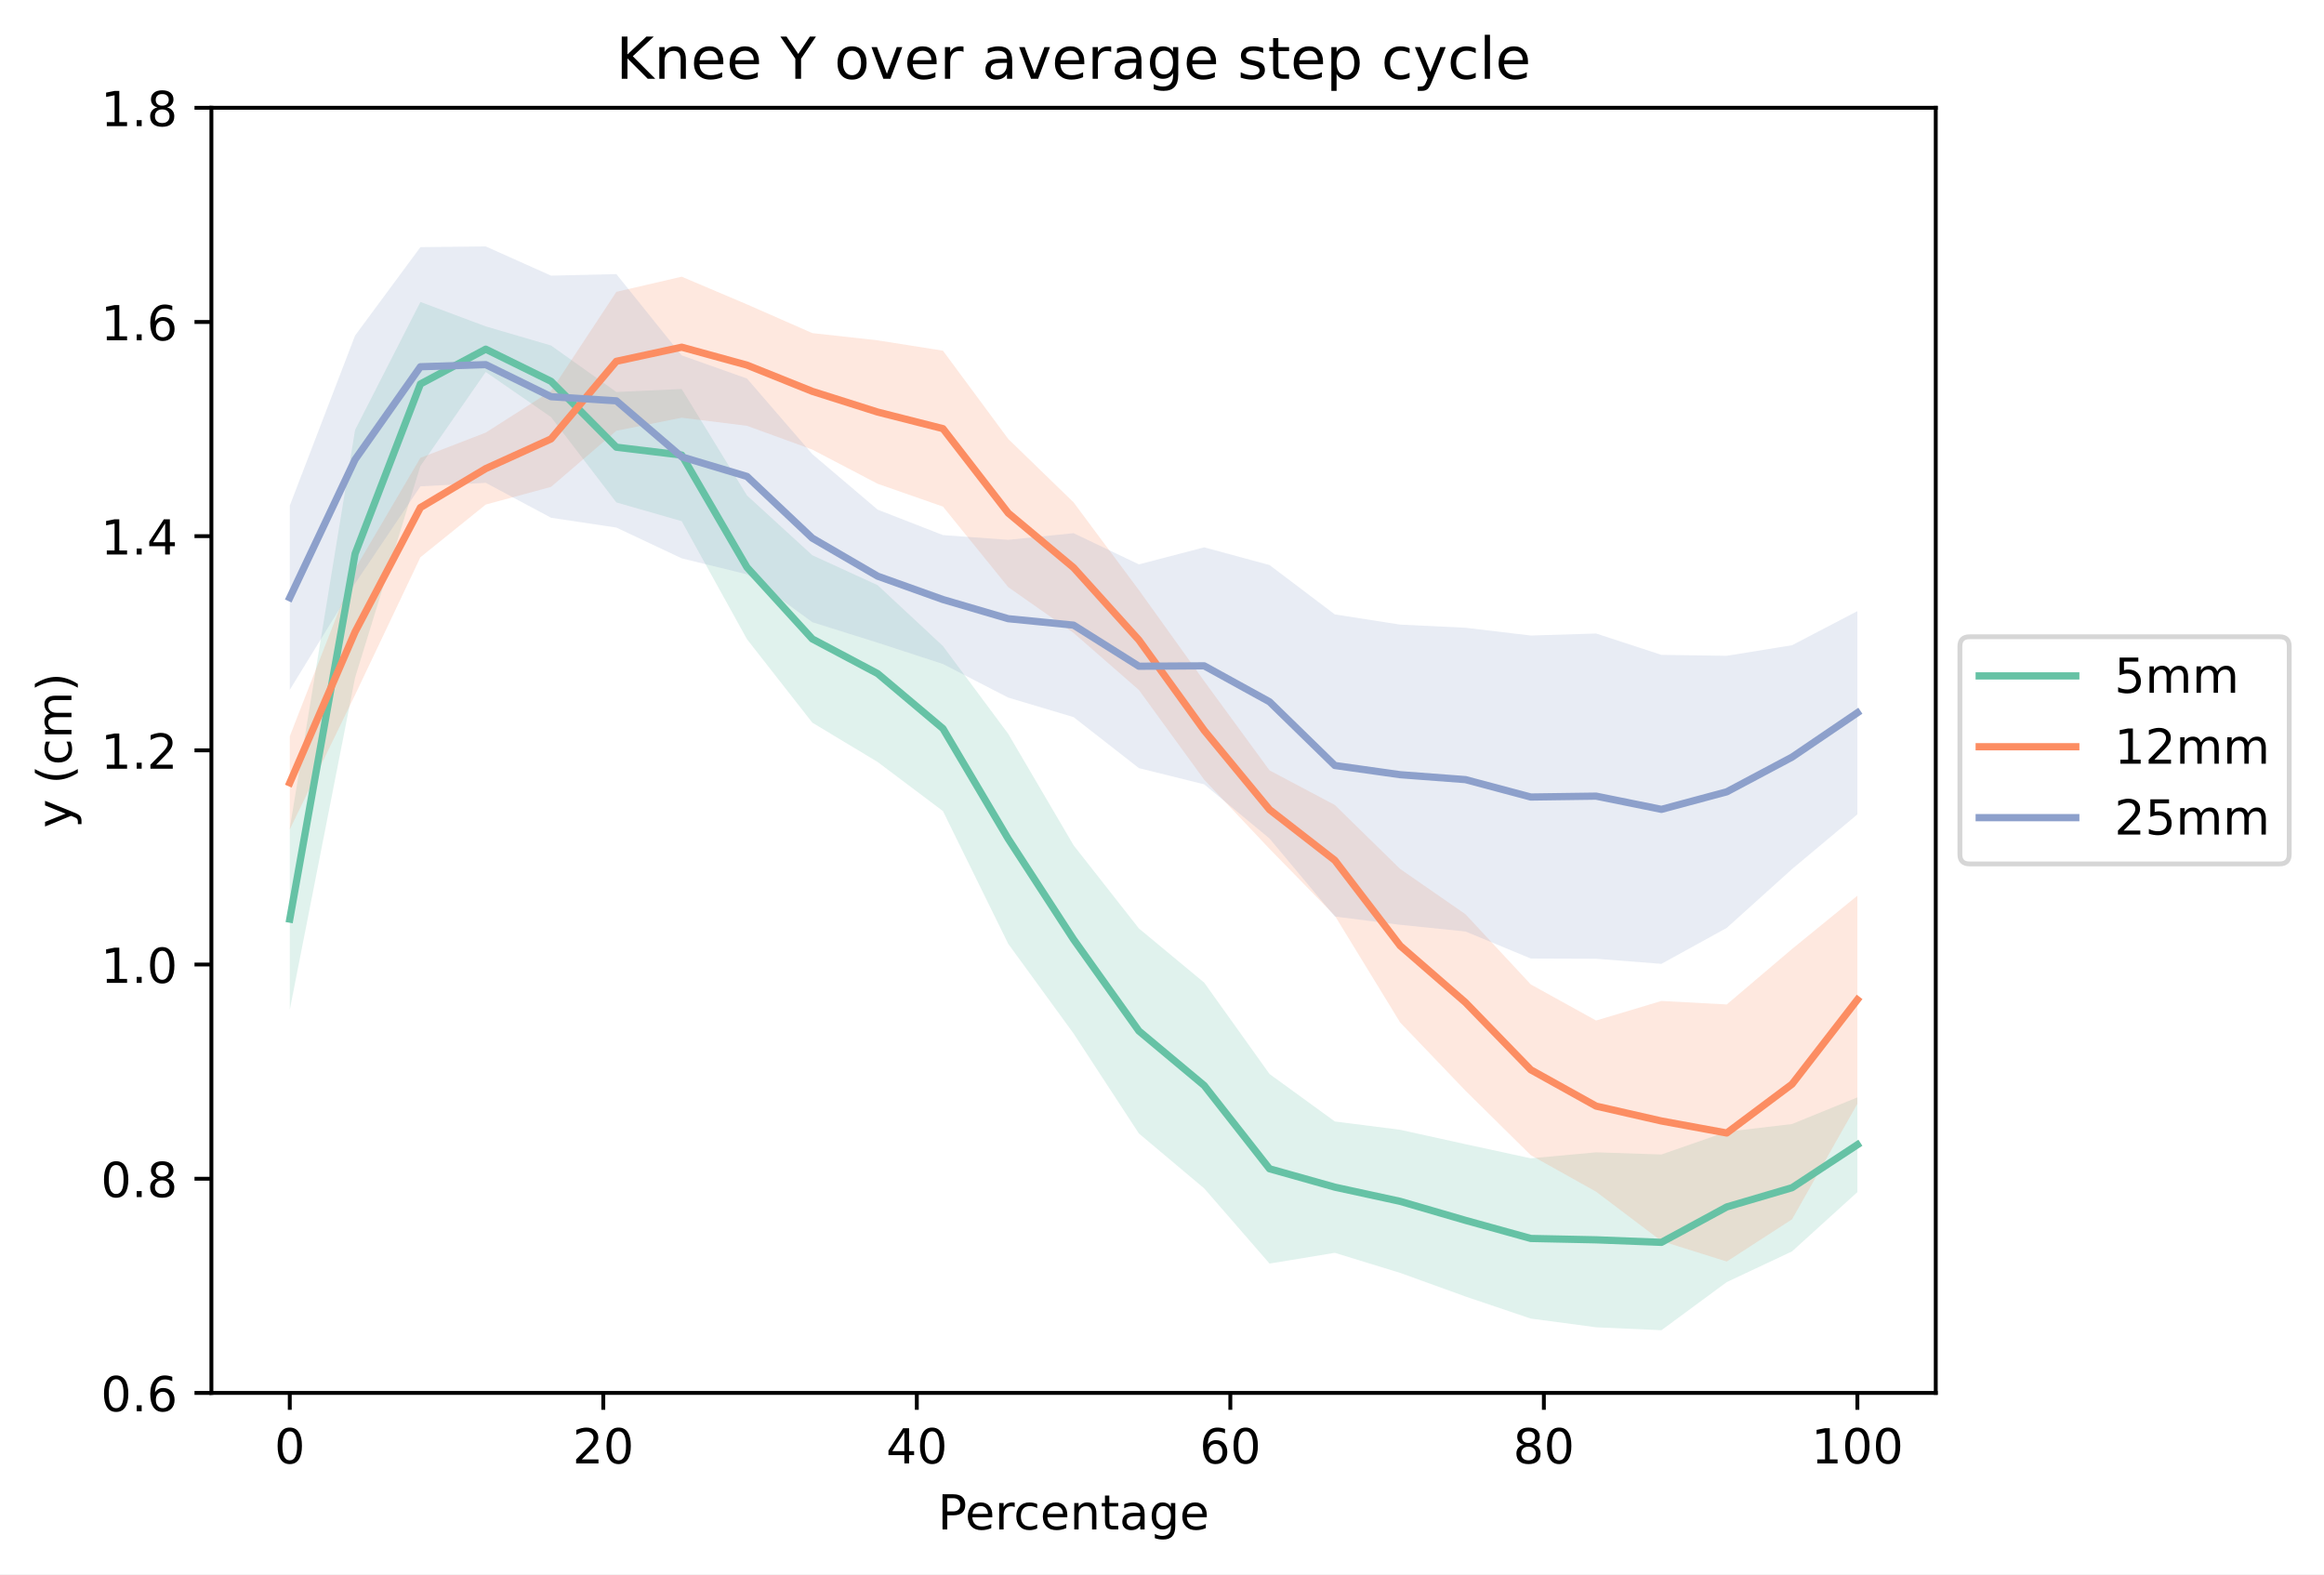
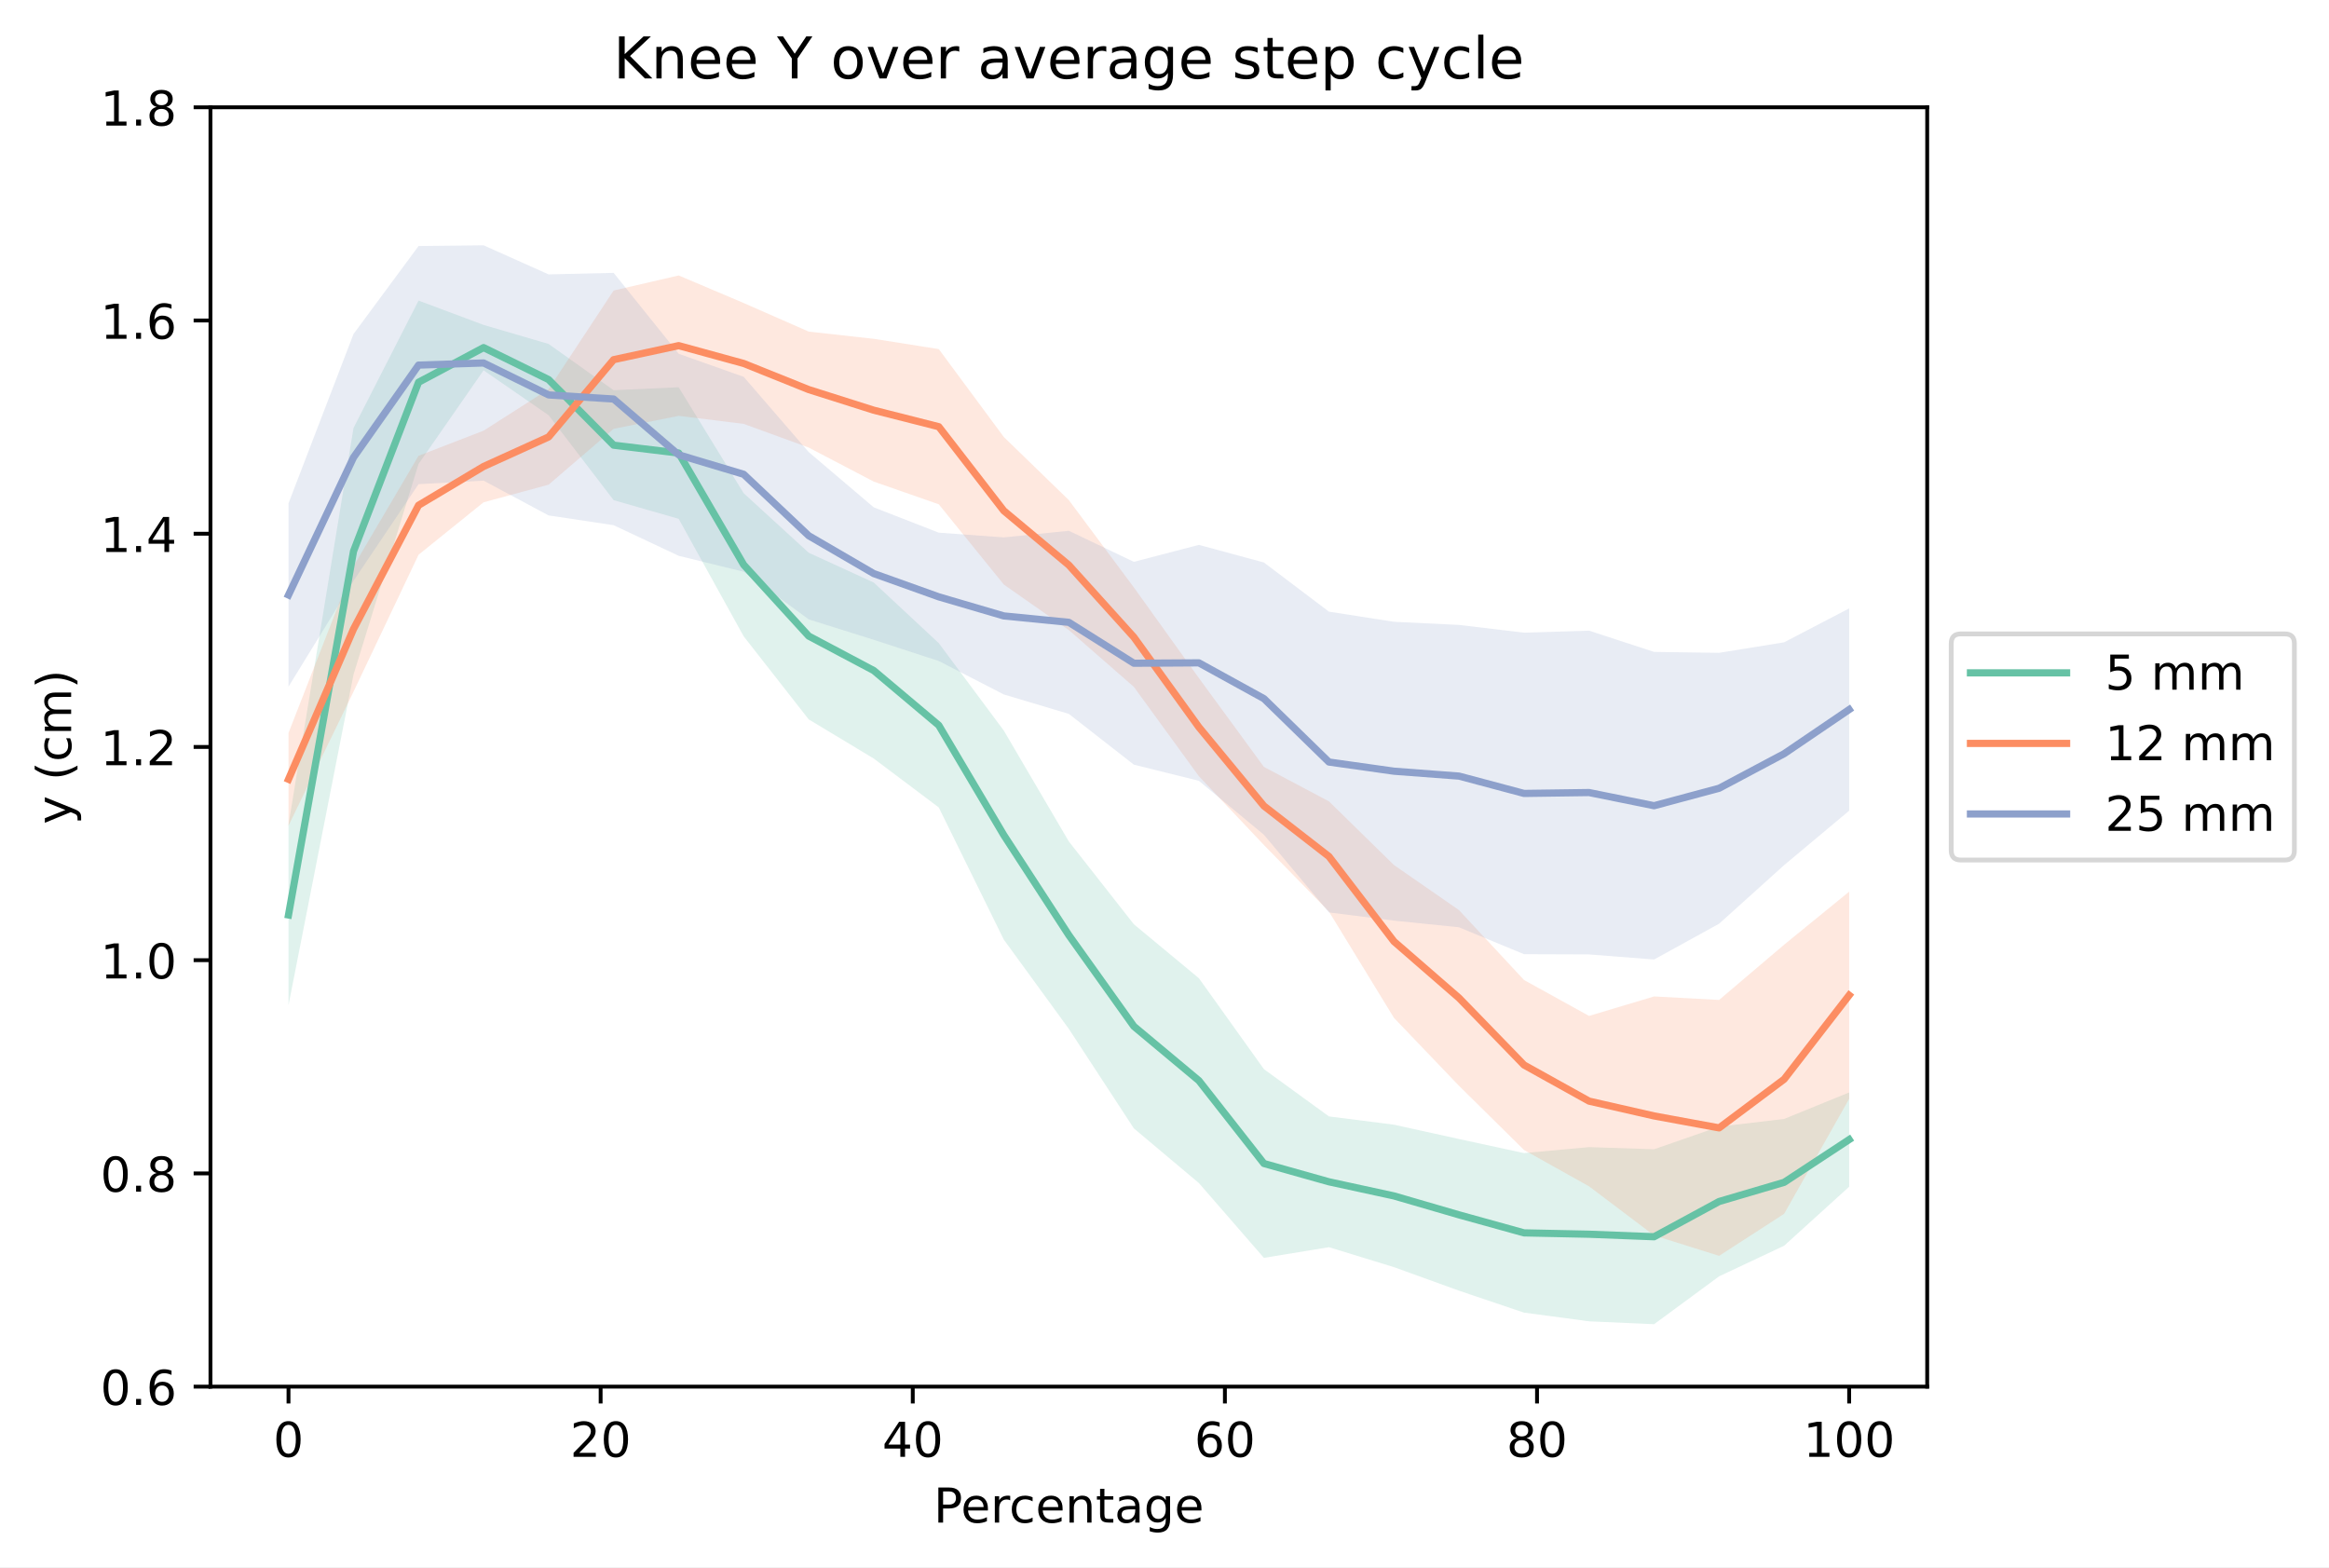
- <svg xmlns="http://www.w3.org/2000/svg" xmlns:xlink="http://www.w3.org/1999/xlink" width="481.308pt" height="325.986pt" viewBox="0 0 481.308 325.986" version="1.1">
+ <svg xmlns="http://www.w3.org/2000/svg" xmlns:xlink="http://www.w3.org/1999/xlink" width="484.486pt" height="325.986pt" viewBox="0 0 484.486 325.986" version="1.1">
  <defs>
    <style type="text/css">*{stroke-linejoin: round; stroke-linecap: butt}</style>
  </defs>
  <g id="figure_1">
    <g id="patch_1">
-       <path d="M 0 325.986  L 481.308 325.986  L 481.308 0  L 0 0  z " style="fill: #ffffff" />
+       <path d="M 0 325.986  L 484.486 325.986  L 484.486 0  L 0 0  z " style="fill: #ffffff" />
    </g>
    <g id="axes_1">
      <g id="patch_2">
        <path d="M 43.781 288.43  L 400.901 288.43  L 400.901 22.318  L 43.781 22.318  z " style="fill: #ffffff" />
      </g>
      <g id="FillBetweenPolyCollection_1">
-         <path d="M 60.014 171.552  L 60.014 209.089  L 73.541 140.302  L 87.069 96.501  L 100.596 77.025  L 114.123 86.366  L 127.65 104.036  L 141.178 107.917  L 154.705 132.364  L 168.232 149.641  L 181.759 157.782  L 195.287 167.953  L 208.814 195.446  L 222.341 214.013  L 235.869 234.711  L 249.396 246.083  L 262.923 261.645  L 276.45 259.423  L 289.978 263.577  L 303.505 268.468  L 317.032 273.04  L 330.559 274.845  L 344.087 275.447  L 357.614 265.486  L 371.141 259.123  L 384.669 246.849  L 384.669 227.233  L 384.669 227.233  L 371.141 232.749  L 357.614 234.355  L 344.087 239.059  L 330.559 238.611  L 317.032 239.853  L 303.505 236.926  L 289.978 233.944  L 276.45 232.222  L 262.923 222.39  L 249.396 203.474  L 235.869 192.255  L 222.341 175.027  L 208.814 151.966  L 195.287 133.779  L 181.759 121.174  L 168.232 114.973  L 154.705 102.597  L 141.178 80.551  L 127.65 81.168  L 114.123 71.547  L 100.596 67.584  L 87.069 62.526  L 73.541 89.022  L 60.014 171.552  z " clip-path="url(#p7da88f811e)" style="fill: #66c2a5; fill-opacity: 0.2" />
+         <path d="M 60.014 171.552  L 60.014 209.089  L 73.541 140.302  L 87.069 96.501  L 100.596 77.025  L 114.123 86.366  L 127.65 104.036  L 141.178 107.917  L 154.705 132.364  L 168.232 149.641  L 181.759 157.782  L 195.287 167.953  L 208.814 195.446  L 222.341 214.013  L 235.869 234.711  L 249.396 246.083  L 262.923 261.645  L 276.45 259.423  L 289.978 263.577  L 303.505 268.468  L 317.032 273.04  L 330.559 274.845  L 344.087 275.447  L 357.614 265.486  L 371.141 259.123  L 384.669 246.849  L 384.669 227.233  L 384.669 227.233  L 371.141 232.749  L 357.614 234.355  L 344.087 239.059  L 330.559 238.611  L 317.032 239.853  L 303.505 236.926  L 289.978 233.944  L 276.45 232.222  L 262.923 222.39  L 249.396 203.474  L 235.869 192.255  L 222.341 175.027  L 208.814 151.966  L 195.287 133.779  L 181.759 121.174  L 168.232 114.973  L 154.705 102.597  L 141.178 80.551  L 127.65 81.168  L 114.123 71.547  L 100.596 67.584  L 87.069 62.526  L 73.541 89.022  L 60.014 171.552  z " clip-path="url(#p95c909b270)" style="fill: #66c2a5; fill-opacity: 0.2" />
      </g>
      <g id="FillBetweenPolyCollection_2">
-         <path d="M 60.014 152.458  L 60.014 171.741  L 73.541 143.874  L 87.069 115.392  L 100.596 104.482  L 114.123 100.82  L 127.65 89.195  L 141.178 86.493  L 154.705 88.174  L 168.232 93.098  L 181.759 100.174  L 195.287 104.898  L 208.814 121.585  L 222.341 131.061  L 235.869 142.872  L 249.396 161.458  L 262.923 175.767  L 276.45 189.612  L 289.978 211.725  L 303.505 225.857  L 317.032 239.203  L 330.559 246.764  L 344.087 256.98  L 357.614 261.226  L 371.141 252.478  L 384.669 228.563  L 384.669 185.47  L 384.669 185.47  L 371.141 196.503  L 357.614 207.995  L 344.087 207.267  L 330.559 211.32  L 317.032 203.847  L 303.505 189.309  L 289.978 179.935  L 276.45 166.69  L 262.923 159.519  L 249.396 141.042  L 235.869 122.186  L 222.341 104.023  L 208.814 90.897  L 195.287 72.616  L 181.759 70.475  L 168.232 68.977  L 154.705 63.031  L 141.178 57.294  L 127.65 60.433  L 114.123 80.953  L 100.596 89.58  L 87.069 94.809  L 73.541 117.799  L 60.014 152.458  z " clip-path="url(#p7da88f811e)" style="fill: #fc8d62; fill-opacity: 0.2" />
+         <path d="M 60.014 152.458  L 60.014 171.741  L 73.541 143.874  L 87.069 115.392  L 100.596 104.482  L 114.123 100.82  L 127.65 89.195  L 141.178 86.493  L 154.705 88.174  L 168.232 93.098  L 181.759 100.174  L 195.287 104.898  L 208.814 121.585  L 222.341 131.061  L 235.869 142.872  L 249.396 161.458  L 262.923 175.767  L 276.45 189.612  L 289.978 211.725  L 303.505 225.857  L 317.032 239.203  L 330.559 246.764  L 344.087 256.98  L 357.614 261.226  L 371.141 252.478  L 384.669 228.563  L 384.669 185.47  L 384.669 185.47  L 371.141 196.503  L 357.614 207.995  L 344.087 207.267  L 330.559 211.32  L 317.032 203.847  L 303.505 189.309  L 289.978 179.935  L 276.45 166.69  L 262.923 159.519  L 249.396 141.042  L 235.869 122.186  L 222.341 104.023  L 208.814 90.897  L 195.287 72.616  L 181.759 70.475  L 168.232 68.977  L 154.705 63.031  L 141.178 57.294  L 127.65 60.433  L 114.123 80.953  L 100.596 89.58  L 87.069 94.809  L 73.541 117.799  L 60.014 152.458  z " clip-path="url(#p95c909b270)" style="fill: #fc8d62; fill-opacity: 0.2" />
      </g>
      <g id="FillBetweenPolyCollection_3">
-         <path d="M 60.014 104.697  L 60.014 142.833  L 73.541 120.816  L 87.069 100.708  L 100.596 99.977  L 114.123 107.213  L 127.65 109.243  L 141.178 115.613  L 154.705 118.927  L 168.232 128.831  L 181.759 133.082  L 195.287 137.494  L 208.814 144.451  L 222.341 148.495  L 235.869 159.052  L 249.396 162.416  L 262.923 173.632  L 276.45 189.789  L 289.978 191.495  L 303.505 192.882  L 317.032 198.48  L 330.559 198.529  L 344.087 199.584  L 357.614 192.139  L 371.141 179.952  L 384.669 168.635  L 384.669 126.55  L 384.669 126.55  L 371.141 133.605  L 357.614 135.794  L 344.087 135.604  L 330.559 131.181  L 317.032 131.601  L 303.505 129.988  L 289.978 129.337  L 276.45 127.229  L 262.923 117.003  L 249.396 113.338  L 235.869 116.866  L 222.341 110.405  L 208.814 111.784  L 195.287 110.799  L 181.759 105.532  L 168.232 94.036  L 154.705 78.385  L 141.178 73.588  L 127.65 56.755  L 114.123 57.078  L 100.596 51.026  L 87.069 51.176  L 73.541 69.476  L 60.014 104.697  z " clip-path="url(#p7da88f811e)" style="fill: #8da0cb; fill-opacity: 0.2" />
+         <path d="M 60.014 104.697  L 60.014 142.833  L 73.541 120.816  L 87.069 100.708  L 100.596 99.977  L 114.123 107.213  L 127.65 109.243  L 141.178 115.613  L 154.705 118.927  L 168.232 128.831  L 181.759 133.082  L 195.287 137.494  L 208.814 144.451  L 222.341 148.495  L 235.869 159.052  L 249.396 162.416  L 262.923 173.632  L 276.45 189.789  L 289.978 191.495  L 303.505 192.882  L 317.032 198.48  L 330.559 198.529  L 344.087 199.584  L 357.614 192.139  L 371.141 179.952  L 384.669 168.635  L 384.669 126.55  L 384.669 126.55  L 371.141 133.605  L 357.614 135.794  L 344.087 135.604  L 330.559 131.181  L 317.032 131.601  L 303.505 129.988  L 289.978 129.337  L 276.45 127.229  L 262.923 117.003  L 249.396 113.338  L 235.869 116.866  L 222.341 110.405  L 208.814 111.784  L 195.287 110.799  L 181.759 105.532  L 168.232 94.036  L 154.705 78.385  L 141.178 73.588  L 127.65 56.755  L 114.123 57.078  L 100.596 51.026  L 87.069 51.176  L 73.541 69.476  L 60.014 104.697  z " clip-path="url(#p95c909b270)" style="fill: #8da0cb; fill-opacity: 0.2" />
      </g>
      <g id="matplotlib.axis_1">
        <g id="xtick_1">
          <g id="line2d_1">
            <defs>
-               <path id="mdd51d09ed3" d="M 0 0  L 0 3.5  " style="stroke: #000000; stroke-width: 0.8" />
-             </defs>
-             <g>
-               <use xlink:href="#mdd51d09ed3" x="60.014" y="288.43" style="stroke: #000000; stroke-width: 0.8" />
+               <path id="m34947712da" d="M 0 0  L 0 3.5  " style="stroke: #000000; stroke-width: 0.8" />
+             </defs>
+             <g>
+               <use xlink:href="#m34947712da" x="60.014" y="288.43" style="stroke: #000000; stroke-width: 0.8" />
            </g>
          </g>
          <g id="text_1">
            <g transform="translate(56.83273 303.0286) scale(0.1 -0.1)">
              <defs>
                <path id="DejaVuSans-30" d="M 2034 4250  Q 1547 4250 1301 3770  Q 1056 3291 1056 2328  Q 1056 1369 1301 889  Q 1547 409 2034 409  Q 2525 409 2770 889  Q 3016 1369 3016 2328  Q 3016 3291 2770 3770  Q 2525 4250 2034 4250  z M 2034 4750  Q 2819 4750 3233 4129  Q 3647 3509 3647 2328  Q 3647 1150 3233 529  Q 2819 -91 2034 -91  Q 1250 -91 836 529  Q 422 1150 422 2328  Q 422 3509 836 4129  Q 1250 4750 2034 4750  z " transform="scale(0.015625)" />
              </defs>
              <use xlink:href="#DejaVuSans-30" />
            </g>
          </g>
        </g>
        <g id="xtick_2">
          <g id="line2d_2">
            <g>
-               <use xlink:href="#mdd51d09ed3" x="124.945" y="288.43" style="stroke: #000000; stroke-width: 0.8" />
+               <use xlink:href="#m34947712da" x="124.945" y="288.43" style="stroke: #000000; stroke-width: 0.8" />
            </g>
          </g>
          <g id="text_2">
            <g transform="translate(118.5824 303.0286) scale(0.1 -0.1)">
              <defs>
                <path id="DejaVuSans-32" d="M 1228 531  L 3431 531  L 3431 0  L 469 0  L 469 531  Q 828 903 1448 1529  Q 2069 2156 2228 2338  Q 2531 2678 2651 2914  Q 2772 3150 2772 3378  Q 2772 3750 2511 3984  Q 2250 4219 1831 4219  Q 1534 4219 1204 4116  Q 875 4013 500 3803  L 500 4441  Q 881 4594 1212 4672  Q 1544 4750 1819 4750  Q 2544 4750 2975 4387  Q 3406 4025 3406 3419  Q 3406 3131 3298 2873  Q 3191 2616 2906 2266  Q 2828 2175 2409 1742  Q 1991 1309 1228 531  z " transform="scale(0.015625)" />
              </defs>
              <use xlink:href="#DejaVuSans-32" />
              <use xlink:href="#DejaVuSans-30" transform="translate(63.62305 0)" />
            </g>
          </g>
        </g>
        <g id="xtick_3">
          <g id="line2d_3">
            <g>
-               <use xlink:href="#mdd51d09ed3" x="189.876" y="288.43" style="stroke: #000000; stroke-width: 0.8" />
+               <use xlink:href="#m34947712da" x="189.876" y="288.43" style="stroke: #000000; stroke-width: 0.8" />
            </g>
          </g>
          <g id="text_3">
            <g transform="translate(183.5133 303.0286) scale(0.1 -0.1)">
              <defs>
                <path id="DejaVuSans-34" d="M 2419 4116  L 825 1625  L 2419 1625  L 2419 4116  z M 2253 4666  L 3047 4666  L 3047 1625  L 3713 1625  L 3713 1100  L 3047 1100  L 3047 0  L 2419 0  L 2419 1100  L 313 1100  L 313 1709  L 2253 4666  z " transform="scale(0.015625)" />
              </defs>
              <use xlink:href="#DejaVuSans-34" />
              <use xlink:href="#DejaVuSans-30" transform="translate(63.62305 0)" />
            </g>
          </g>
        </g>
        <g id="xtick_4">
          <g id="line2d_4">
            <g>
-               <use xlink:href="#mdd51d09ed3" x="254.807" y="288.43" style="stroke: #000000; stroke-width: 0.8" />
+               <use xlink:href="#m34947712da" x="254.807" y="288.43" style="stroke: #000000; stroke-width: 0.8" />
            </g>
          </g>
          <g id="text_4">
            <g transform="translate(248.4442 303.0286) scale(0.1 -0.1)">
              <defs>
                <path id="DejaVuSans-36" d="M 2113 2584  Q 1688 2584 1439 2293  Q 1191 2003 1191 1497  Q 1191 994 1439 701  Q 1688 409 2113 409  Q 2538 409 2786 701  Q 3034 994 3034 1497  Q 3034 2003 2786 2293  Q 2538 2584 2113 2584  z M 3366 4563  L 3366 3988  Q 3128 4100 2886 4159  Q 2644 4219 2406 4219  Q 1781 4219 1451 3797  Q 1122 3375 1075 2522  Q 1259 2794 1537 2939  Q 1816 3084 2150 3084  Q 2853 3084 3261 2657  Q 3669 2231 3669 1497  Q 3669 778 3244 343  Q 2819 -91 2113 -91  Q 1303 -91 875 529  Q 447 1150 447 2328  Q 447 3434 972 4092  Q 1497 4750 2381 4750  Q 2619 4750 2861 4703  Q 3103 4656 3366 4563  z " transform="scale(0.015625)" />
              </defs>
              <use xlink:href="#DejaVuSans-36" />
              <use xlink:href="#DejaVuSans-30" transform="translate(63.62305 0)" />
            </g>
          </g>
        </g>
        <g id="xtick_5">
          <g id="line2d_5">
            <g>
-               <use xlink:href="#mdd51d09ed3" x="319.738" y="288.43" style="stroke: #000000; stroke-width: 0.8" />
+               <use xlink:href="#m34947712da" x="319.738" y="288.43" style="stroke: #000000; stroke-width: 0.8" />
            </g>
          </g>
          <g id="text_5">
            <g transform="translate(313.3751 303.0286) scale(0.1 -0.1)">
              <defs>
                <path id="DejaVuSans-38" d="M 2034 2216  Q 1584 2216 1326 1975  Q 1069 1734 1069 1313  Q 1069 891 1326 650  Q 1584 409 2034 409  Q 2484 409 2743 651  Q 3003 894 3003 1313  Q 3003 1734 2745 1975  Q 2488 2216 2034 2216  z M 1403 2484  Q 997 2584 770 2862  Q 544 3141 544 3541  Q 544 4100 942 4425  Q 1341 4750 2034 4750  Q 2731 4750 3128 4425  Q 3525 4100 3525 3541  Q 3525 3141 3298 2862  Q 3072 2584 2669 2484  Q 3125 2378 3379 2068  Q 3634 1759 3634 1313  Q 3634 634 3220 271  Q 2806 -91 2034 -91  Q 1263 -91 848 271  Q 434 634 434 1313  Q 434 1759 690 2068  Q 947 2378 1403 2484  z M 1172 3481  Q 1172 3119 1398 2916  Q 1625 2713 2034 2713  Q 2441 2713 2670 2916  Q 2900 3119 2900 3481  Q 2900 3844 2670 4047  Q 2441 4250 2034 4250  Q 1625 4250 1398 4047  Q 1172 3844 1172 3481  z " transform="scale(0.015625)" />
              </defs>
              <use xlink:href="#DejaVuSans-38" />
              <use xlink:href="#DejaVuSans-30" transform="translate(63.62305 0)" />
            </g>
          </g>
        </g>
        <g id="xtick_6">
          <g id="line2d_6">
            <g>
-               <use xlink:href="#mdd51d09ed3" x="384.669" y="288.43" style="stroke: #000000; stroke-width: 0.8" />
+               <use xlink:href="#m34947712da" x="384.669" y="288.43" style="stroke: #000000; stroke-width: 0.8" />
            </g>
          </g>
          <g id="text_6">
            <g transform="translate(375.1248 303.0286) scale(0.1 -0.1)">
              <defs>
                <path id="DejaVuSans-31" d="M 794 531  L 1825 531  L 1825 4091  L 703 3866  L 703 4441  L 1819 4666  L 2450 4666  L 2450 531  L 3481 531  L 3481 0  L 794 0  L 794 531  z " transform="scale(0.015625)" />
              </defs>
              <use xlink:href="#DejaVuSans-31" />
              <use xlink:href="#DejaVuSans-30" transform="translate(63.62305 0)" />
              <use xlink:href="#DejaVuSans-30" transform="translate(127.2461 0)" />
            </g>
          </g>
        </g>
        <g id="text_7">
          <g transform="translate(194.2186 316.7067) scale(0.1 -0.1)">
            <defs>
              <path id="DejaVuSans-50" d="M 1259 4147  L 1259 2394  L 2053 2394  Q 2494 2394 2734 2622  Q 2975 2850 2975 3272  Q 2975 3691 2734 3919  Q 2494 4147 2053 4147  L 1259 4147  z M 628 4666  L 2053 4666  Q 2838 4666 3239 4311  Q 3641 3956 3641 3272  Q 3641 2581 3239 2228  Q 2838 1875 2053 1875  L 1259 1875  L 1259 0  L 628 0  L 628 4666  z " transform="scale(0.015625)" />
              <path id="DejaVuSans-65" d="M 3597 1894  L 3597 1613  L 953 1613  Q 991 1019 1311 708  Q 1631 397 2203 397  Q 2534 397 2845 478  Q 3156 559 3463 722  L 3463 178  Q 3153 47 2828 -22  Q 2503 -91 2169 -91  Q 1331 -91 842 396  Q 353 884 353 1716  Q 353 2575 817 3079  Q 1281 3584 2069 3584  Q 2775 3584 3186 3129  Q 3597 2675 3597 1894  z M 3022 2063  Q 3016 2534 2758 2815  Q 2500 3097 2075 3097  Q 1594 3097 1305 2825  Q 1016 2553 972 2059  L 3022 2063  z " transform="scale(0.015625)" />
              <path id="DejaVuSans-72" d="M 2631 2963  Q 2534 3019 2420 3045  Q 2306 3072 2169 3072  Q 1681 3072 1420 2755  Q 1159 2438 1159 1844  L 1159 0  L 581 0  L 581 3500  L 1159 3500  L 1159 2956  Q 1341 3275 1631 3429  Q 1922 3584 2338 3584  Q 2397 3584 2469 3576  Q 2541 3569 2628 3553  L 2631 2963  z " transform="scale(0.015625)" />
              <path id="DejaVuSans-63" d="M 3122 3366  L 3122 2828  Q 2878 2963 2633 3030  Q 2388 3097 2138 3097  Q 1578 3097 1268 2742  Q 959 2388 959 1747  Q 959 1106 1268 751  Q 1578 397 2138 397  Q 2388 397 2633 464  Q 2878 531 3122 666  L 3122 134  Q 2881 22 2623 -34  Q 2366 -91 2075 -91  Q 1284 -91 818 406  Q 353 903 353 1747  Q 353 2603 823 3093  Q 1294 3584 2113 3584  Q 2378 3584 2631 3529  Q 2884 3475 3122 3366  z " transform="scale(0.015625)" />
              <path id="DejaVuSans-6e" d="M 3513 2113  L 3513 0  L 2938 0  L 2938 2094  Q 2938 2591 2744 2837  Q 2550 3084 2163 3084  Q 1697 3084 1428 2787  Q 1159 2491 1159 1978  L 1159 0  L 581 0  L 581 3500  L 1159 3500  L 1159 2956  Q 1366 3272 1645 3428  Q 1925 3584 2291 3584  Q 2894 3584 3203 3211  Q 3513 2838 3513 2113  z " transform="scale(0.015625)" />
              <path id="DejaVuSans-74" d="M 1172 4494  L 1172 3500  L 2356 3500  L 2356 3053  L 1172 3053  L 1172 1153  Q 1172 725 1289 603  Q 1406 481 1766 481  L 2356 481  L 2356 0  L 1766 0  Q 1100 0 847 248  Q 594 497 594 1153  L 594 3053  L 172 3053  L 172 3500  L 594 3500  L 594 4494  L 1172 4494  z " transform="scale(0.015625)" />
              <path id="DejaVuSans-61" d="M 2194 1759  Q 1497 1759 1228 1600  Q 959 1441 959 1056  Q 959 750 1161 570  Q 1363 391 1709 391  Q 2188 391 2477 730  Q 2766 1069 2766 1631  L 2766 1759  L 2194 1759  z M 3341 1997  L 3341 0  L 2766 0  L 2766 531  Q 2569 213 2275 61  Q 1981 -91 1556 -91  Q 1019 -91 701 211  Q 384 513 384 1019  Q 384 1609 779 1909  Q 1175 2209 1959 2209  L 2766 2209  L 2766 2266  Q 2766 2663 2505 2880  Q 2244 3097 1772 3097  Q 1472 3097 1187 3025  Q 903 2953 641 2809  L 641 3341  Q 956 3463 1253 3523  Q 1550 3584 1831 3584  Q 2591 3584 2966 3190  Q 3341 2797 3341 1997  z " transform="scale(0.015625)" />
              <path id="DejaVuSans-67" d="M 2906 1791  Q 2906 2416 2648 2759  Q 2391 3103 1925 3103  Q 1463 3103 1205 2759  Q 947 2416 947 1791  Q 947 1169 1205 825  Q 1463 481 1925 481  Q 2391 481 2648 825  Q 2906 1169 2906 1791  z M 3481 434  Q 3481 -459 3084 -895  Q 2688 -1331 1869 -1331  Q 1566 -1331 1297 -1286  Q 1028 -1241 775 -1147  L 775 -588  Q 1028 -725 1275 -790  Q 1522 -856 1778 -856  Q 2344 -856 2625 -561  Q 2906 -266 2906 331  L 2906 616  Q 2728 306 2450 153  Q 2172 0 1784 0  Q 1141 0 747 490  Q 353 981 353 1791  Q 353 2603 747 3093  Q 1141 3584 1784 3584  Q 2172 3584 2450 3431  Q 2728 3278 2906 2969  L 2906 3500  L 3481 3500  L 3481 434  z " transform="scale(0.015625)" />
            </defs>
            <use xlink:href="#DejaVuSans-50" />
            <use xlink:href="#DejaVuSans-65" transform="translate(56.67773 0)" />
            <use xlink:href="#DejaVuSans-72" transform="translate(118.2012 0)" />
            <use xlink:href="#DejaVuSans-63" transform="translate(157.0645 0)" />
            <use xlink:href="#DejaVuSans-65" transform="translate(212.0449 0)" />
            <use xlink:href="#DejaVuSans-6e" transform="translate(273.5684 0)" />
            <use xlink:href="#DejaVuSans-74" transform="translate(336.9473 0)" />
            <use xlink:href="#DejaVuSans-61" transform="translate(376.1562 0)" />
            <use xlink:href="#DejaVuSans-67" transform="translate(437.4355 0)" />
            <use xlink:href="#DejaVuSans-65" transform="translate(500.9121 0)" />
          </g>
        </g>
      </g>
      <g id="matplotlib.axis_2">
        <g id="ytick_1">
          <g id="line2d_7">
            <defs>
-               <path id="m81cbfbe1a1" d="M 0 0  L -3.5 0  " style="stroke: #000000; stroke-width: 0.8" />
-             </defs>
-             <g>
-               <use xlink:href="#m81cbfbe1a1" x="43.781" y="288.43" style="stroke: #000000; stroke-width: 0.8" />
+               <path id="mcbc6d91d81" d="M 0 0  L -3.5 0  " style="stroke: #000000; stroke-width: 0.8" />
+             </defs>
+             <g>
+               <use xlink:href="#mcbc6d91d81" x="43.781" y="288.43" style="stroke: #000000; stroke-width: 0.8" />
            </g>
          </g>
          <g id="text_8">
            <g transform="translate(20.87813 292.2293) scale(0.1 -0.1)">
              <defs>
                <path id="DejaVuSans-2e" d="M 684 794  L 1344 794  L 1344 0  L 684 0  L 684 794  z " transform="scale(0.015625)" />
              </defs>
              <use xlink:href="#DejaVuSans-30" />
              <use xlink:href="#DejaVuSans-2e" transform="translate(63.62305 0)" />
              <use xlink:href="#DejaVuSans-36" transform="translate(95.41016 0)" />
            </g>
          </g>
        </g>
        <g id="ytick_2">
          <g id="line2d_8">
            <g>
-               <use xlink:href="#m81cbfbe1a1" x="43.781" y="244.078" style="stroke: #000000; stroke-width: 0.8" />
+               <use xlink:href="#mcbc6d91d81" x="43.781" y="244.078" style="stroke: #000000; stroke-width: 0.8" />
            </g>
          </g>
          <g id="text_9">
            <g transform="translate(20.87813 247.8773) scale(0.1 -0.1)">
              <use xlink:href="#DejaVuSans-30" />
              <use xlink:href="#DejaVuSans-2e" transform="translate(63.62305 0)" />
              <use xlink:href="#DejaVuSans-38" transform="translate(95.41016 0)" />
            </g>
          </g>
        </g>
        <g id="ytick_3">
          <g id="line2d_9">
            <g>
-               <use xlink:href="#m81cbfbe1a1" x="43.781" y="199.726" style="stroke: #000000; stroke-width: 0.8" />
+               <use xlink:href="#mcbc6d91d81" x="43.781" y="199.726" style="stroke: #000000; stroke-width: 0.8" />
            </g>
          </g>
          <g id="text_10">
            <g transform="translate(20.87813 203.5253) scale(0.1 -0.1)">
              <use xlink:href="#DejaVuSans-31" />
              <use xlink:href="#DejaVuSans-2e" transform="translate(63.62305 0)" />
              <use xlink:href="#DejaVuSans-30" transform="translate(95.41016 0)" />
            </g>
          </g>
        </g>
        <g id="ytick_4">
          <g id="line2d_10">
            <g>
-               <use xlink:href="#m81cbfbe1a1" x="43.781" y="155.374" style="stroke: #000000; stroke-width: 0.8" />
+               <use xlink:href="#mcbc6d91d81" x="43.781" y="155.374" style="stroke: #000000; stroke-width: 0.8" />
            </g>
          </g>
          <g id="text_11">
            <g transform="translate(20.87813 159.1733) scale(0.1 -0.1)">
              <use xlink:href="#DejaVuSans-31" />
              <use xlink:href="#DejaVuSans-2e" transform="translate(63.62305 0)" />
              <use xlink:href="#DejaVuSans-32" transform="translate(95.41016 0)" />
            </g>
          </g>
        </g>
        <g id="ytick_5">
          <g id="line2d_11">
            <g>
-               <use xlink:href="#m81cbfbe1a1" x="43.781" y="111.022" style="stroke: #000000; stroke-width: 0.8" />
+               <use xlink:href="#mcbc6d91d81" x="43.781" y="111.022" style="stroke: #000000; stroke-width: 0.8" />
            </g>
          </g>
          <g id="text_12">
            <g transform="translate(20.87813 114.8213) scale(0.1 -0.1)">
              <use xlink:href="#DejaVuSans-31" />
              <use xlink:href="#DejaVuSans-2e" transform="translate(63.62305 0)" />
              <use xlink:href="#DejaVuSans-34" transform="translate(95.41016 0)" />
            </g>
          </g>
        </g>
        <g id="ytick_6">
          <g id="line2d_12">
            <g>
-               <use xlink:href="#m81cbfbe1a1" x="43.781" y="66.67" style="stroke: #000000; stroke-width: 0.8" />
+               <use xlink:href="#mcbc6d91d81" x="43.781" y="66.67" style="stroke: #000000; stroke-width: 0.8" />
            </g>
          </g>
          <g id="text_13">
            <g transform="translate(20.87813 70.46934) scale(0.1 -0.1)">
              <use xlink:href="#DejaVuSans-31" />
              <use xlink:href="#DejaVuSans-2e" transform="translate(63.62305 0)" />
              <use xlink:href="#DejaVuSans-36" transform="translate(95.41016 0)" />
            </g>
          </g>
        </g>
        <g id="ytick_7">
          <g id="line2d_13">
            <g>
-               <use xlink:href="#m81cbfbe1a1" x="43.781" y="22.318" style="stroke: #000000; stroke-width: 0.8" />
+               <use xlink:href="#mcbc6d91d81" x="43.781" y="22.318" style="stroke: #000000; stroke-width: 0.8" />
            </g>
          </g>
          <g id="text_14">
            <g transform="translate(20.87813 26.11734) scale(0.1 -0.1)">
              <use xlink:href="#DejaVuSans-31" />
              <use xlink:href="#DejaVuSans-2e" transform="translate(63.62305 0)" />
              <use xlink:href="#DejaVuSans-38" transform="translate(95.41016 0)" />
            </g>
          </g>
        </g>
        <g id="text_15">
          <g transform="translate(14.79844 171.4437) rotate(-90) scale(0.1 -0.1)">
            <defs>
              <path id="DejaVuSans-79" d="M 2059 -325  Q 1816 -950 1584 -1140  Q 1353 -1331 966 -1331  L 506 -1331  L 506 -850  L 844 -850  Q 1081 -850 1212 -737  Q 1344 -625 1503 -206  L 1606 56  L 191 3500  L 800 3500  L 1894 763  L 2988 3500  L 3597 3500  L 2059 -325  z " transform="scale(0.015625)" />
              <path id="DejaVuSans-20" transform="scale(0.015625)" />
              <path id="DejaVuSans-28" d="M 1984 4856  Q 1566 4138 1362 3434  Q 1159 2731 1159 2009  Q 1159 1288 1364 580  Q 1569 -128 1984 -844  L 1484 -844  Q 1016 -109 783 600  Q 550 1309 550 2009  Q 550 2706 781 3412  Q 1013 4119 1484 4856  L 1984 4856  z " transform="scale(0.015625)" />
              <path id="DejaVuSans-6d" d="M 3328 2828  Q 3544 3216 3844 3400  Q 4144 3584 4550 3584  Q 5097 3584 5394 3201  Q 5691 2819 5691 2113  L 5691 0  L 5113 0  L 5113 2094  Q 5113 2597 4934 2840  Q 4756 3084 4391 3084  Q 3944 3084 3684 2787  Q 3425 2491 3425 1978  L 3425 0  L 2847 0  L 2847 2094  Q 2847 2600 2669 2842  Q 2491 3084 2119 3084  Q 1678 3084 1418 2786  Q 1159 2488 1159 1978  L 1159 0  L 581 0  L 581 3500  L 1159 3500  L 1159 2956  Q 1356 3278 1631 3431  Q 1906 3584 2284 3584  Q 2666 3584 2933 3390  Q 3200 3197 3328 2828  z " transform="scale(0.015625)" />
              <path id="DejaVuSans-29" d="M 513 4856  L 1013 4856  Q 1481 4119 1714 3412  Q 1947 2706 1947 2009  Q 1947 1309 1714 600  Q 1481 -109 1013 -844  L 513 -844  Q 928 -128 1133 580  Q 1338 1288 1338 2009  Q 1338 2731 1133 3434  Q 928 4138 513 4856  z " transform="scale(0.015625)" />
            </defs>
            <use xlink:href="#DejaVuSans-79" />
            <use xlink:href="#DejaVuSans-20" transform="translate(59.17969 0)" />
            <use xlink:href="#DejaVuSans-28" transform="translate(90.9668 0)" />
            <use xlink:href="#DejaVuSans-63" transform="translate(129.9805 0)" />
            <use xlink:href="#DejaVuSans-6d" transform="translate(184.9609 0)" />
            <use xlink:href="#DejaVuSans-29" transform="translate(282.373 0)" />
          </g>
        </g>
      </g>
      <g id="line2d_14">
-         <path d="M 60.014 190.321  L 73.541 114.662  L 87.069 79.513  L 100.596 72.304  L 114.123 78.956  L 127.65 92.602  L 141.178 94.234  L 154.705 117.48  L 168.232 132.307  L 181.759 139.478  L 195.287 150.866  L 208.814 173.706  L 222.341 194.52  L 235.869 213.483  L 249.396 224.779  L 262.923 242.018  L 276.45 245.823  L 289.978 248.761  L 303.505 252.697  L 317.032 256.447  L 330.559 256.728  L 344.087 257.253  L 357.614 249.921  L 371.141 245.936  L 384.669 237.041  " clip-path="url(#p7da88f811e)" style="fill: none; stroke: #66c2a5; stroke-width: 1.5; stroke-linecap: square" />
+         <path d="M 60.014 190.321  L 73.541 114.662  L 87.069 79.513  L 100.596 72.304  L 114.123 78.956  L 127.65 92.602  L 141.178 94.234  L 154.705 117.48  L 168.232 132.307  L 181.759 139.478  L 195.287 150.866  L 208.814 173.706  L 222.341 194.52  L 235.869 213.483  L 249.396 224.779  L 262.923 242.018  L 276.45 245.823  L 289.978 248.761  L 303.505 252.697  L 317.032 256.447  L 330.559 256.728  L 344.087 257.253  L 357.614 249.921  L 371.141 245.936  L 384.669 237.041  " clip-path="url(#p95c909b270)" style="fill: none; stroke: #66c2a5; stroke-width: 1.5; stroke-linecap: square" />
      </g>
      <g id="line2d_15">
-         <path d="M 60.014 162.1  L 73.541 130.837  L 87.069 105.101  L 100.596 97.031  L 114.123 90.887  L 127.65 74.814  L 141.178 71.893  L 154.705 75.603  L 168.232 81.037  L 181.759 85.324  L 195.287 88.757  L 208.814 106.241  L 222.341 117.542  L 235.869 132.529  L 249.396 151.25  L 262.923 167.643  L 276.45 178.151  L 289.978 195.83  L 303.505 207.583  L 317.032 221.525  L 330.559 229.042  L 344.087 232.123  L 357.614 234.61  L 371.141 224.49  L 384.669 207.016  " clip-path="url(#p7da88f811e)" style="fill: none; stroke: #fc8d62; stroke-width: 1.5; stroke-linecap: square" />
+         <path d="M 60.014 162.1  L 73.541 130.837  L 87.069 105.101  L 100.596 97.031  L 114.123 90.887  L 127.65 74.814  L 141.178 71.893  L 154.705 75.603  L 168.232 81.037  L 181.759 85.324  L 195.287 88.757  L 208.814 106.241  L 222.341 117.542  L 235.869 132.529  L 249.396 151.25  L 262.923 167.643  L 276.45 178.151  L 289.978 195.83  L 303.505 207.583  L 317.032 221.525  L 330.559 229.042  L 344.087 232.123  L 357.614 234.61  L 371.141 224.49  L 384.669 207.016  " clip-path="url(#p95c909b270)" style="fill: none; stroke: #fc8d62; stroke-width: 1.5; stroke-linecap: square" />
      </g>
      <g id="line2d_16">
-         <path d="M 60.014 123.765  L 73.541 95.146  L 87.069 75.942  L 100.596 75.501  L 114.123 82.145  L 127.65 82.999  L 141.178 94.601  L 154.705 98.656  L 168.232 111.434  L 181.759 119.307  L 195.287 124.147  L 208.814 128.117  L 222.341 129.45  L 235.869 137.959  L 249.396 137.877  L 262.923 145.318  L 276.45 158.509  L 289.978 160.416  L 303.505 161.435  L 317.032 165.04  L 330.559 164.855  L 344.087 167.594  L 357.614 163.966  L 371.141 156.778  L 384.669 147.592  " clip-path="url(#p7da88f811e)" style="fill: none; stroke: #8da0cb; stroke-width: 1.5; stroke-linecap: square" />
+         <path d="M 60.014 123.765  L 73.541 95.146  L 87.069 75.942  L 100.596 75.501  L 114.123 82.145  L 127.65 82.999  L 141.178 94.601  L 154.705 98.656  L 168.232 111.434  L 181.759 119.307  L 195.287 124.147  L 208.814 128.117  L 222.341 129.45  L 235.869 137.959  L 249.396 137.877  L 262.923 145.318  L 276.45 158.509  L 289.978 160.416  L 303.505 161.435  L 317.032 165.04  L 330.559 164.855  L 344.087 167.594  L 357.614 163.966  L 371.141 156.778  L 384.669 147.592  " clip-path="url(#p95c909b270)" style="fill: none; stroke: #8da0cb; stroke-width: 1.5; stroke-linecap: square" />
      </g>
      <g id="patch_3">
        <path d="M 43.781 288.43  L 43.781 22.318  " style="fill: none; stroke: #000000; stroke-width: 0.8; stroke-linejoin: miter; stroke-linecap: square" />
      </g>
      <g id="patch_4">
        <path d="M 400.901 288.43  L 400.901 22.318  " style="fill: none; stroke: #000000; stroke-width: 0.8; stroke-linejoin: miter; stroke-linecap: square" />
      </g>
      <g id="patch_5">
        <path d="M 43.781 288.43  L 400.901 288.43  " style="fill: none; stroke: #000000; stroke-width: 0.8; stroke-linejoin: miter; stroke-linecap: square" />
      </g>
      <g id="patch_6">
        <path d="M 43.781 22.318  L 400.901 22.318  " style="fill: none; stroke: #000000; stroke-width: 0.8; stroke-linejoin: miter; stroke-linecap: square" />
      </g>
      <g id="text_16">
        <g transform="translate(127.5891 16.31812) scale(0.12 -0.12)">
          <defs>
            <path id="DejaVuSans-4b" d="M 628 4666  L 1259 4666  L 1259 2694  L 3353 4666  L 4166 4666  L 1850 2491  L 4331 0  L 3500 0  L 1259 2247  L 1259 0  L 628 0  L 628 4666  z " transform="scale(0.015625)" />
            <path id="DejaVuSans-59" d="M -13 4666  L 666 4666  L 1959 2747  L 3244 4666  L 3922 4666  L 2272 2222  L 2272 0  L 1638 0  L 1638 2222  L -13 4666  z " transform="scale(0.015625)" />
            <path id="DejaVuSans-6f" d="M 1959 3097  Q 1497 3097 1228 2736  Q 959 2375 959 1747  Q 959 1119 1226 758  Q 1494 397 1959 397  Q 2419 397 2687 759  Q 2956 1122 2956 1747  Q 2956 2369 2687 2733  Q 2419 3097 1959 3097  z M 1959 3584  Q 2709 3584 3137 3096  Q 3566 2609 3566 1747  Q 3566 888 3137 398  Q 2709 -91 1959 -91  Q 1206 -91 779 398  Q 353 888 353 1747  Q 353 2609 779 3096  Q 1206 3584 1959 3584  z " transform="scale(0.015625)" />
            <path id="DejaVuSans-76" d="M 191 3500  L 800 3500  L 1894 563  L 2988 3500  L 3597 3500  L 2284 0  L 1503 0  L 191 3500  z " transform="scale(0.015625)" />
            <path id="DejaVuSans-73" d="M 2834 3397  L 2834 2853  Q 2591 2978 2328 3040  Q 2066 3103 1784 3103  Q 1356 3103 1142 2972  Q 928 2841 928 2578  Q 928 2378 1081 2264  Q 1234 2150 1697 2047  L 1894 2003  Q 2506 1872 2764 1633  Q 3022 1394 3022 966  Q 3022 478 2636 193  Q 2250 -91 1575 -91  Q 1294 -91 989 -36  Q 684 19 347 128  L 347 722  Q 666 556 975 473  Q 1284 391 1588 391  Q 1994 391 2212 530  Q 2431 669 2431 922  Q 2431 1156 2273 1281  Q 2116 1406 1581 1522  L 1381 1569  Q 847 1681 609 1914  Q 372 2147 372 2553  Q 372 3047 722 3315  Q 1072 3584 1716 3584  Q 2034 3584 2315 3537  Q 2597 3491 2834 3397  z " transform="scale(0.015625)" />
            <path id="DejaVuSans-70" d="M 1159 525  L 1159 -1331  L 581 -1331  L 581 3500  L 1159 3500  L 1159 2969  Q 1341 3281 1617 3432  Q 1894 3584 2278 3584  Q 2916 3584 3314 3078  Q 3713 2572 3713 1747  Q 3713 922 3314 415  Q 2916 -91 2278 -91  Q 1894 -91 1617 61  Q 1341 213 1159 525  z M 3116 1747  Q 3116 2381 2855 2742  Q 2594 3103 2138 3103  Q 1681 3103 1420 2742  Q 1159 2381 1159 1747  Q 1159 1113 1420 752  Q 1681 391 2138 391  Q 2594 391 2855 752  Q 3116 1113 3116 1747  z " transform="scale(0.015625)" />
            <path id="DejaVuSans-6c" d="M 603 4863  L 1178 4863  L 1178 0  L 603 0  L 603 4863  z " transform="scale(0.015625)" />
          </defs>
          <use xlink:href="#DejaVuSans-4b" />
          <use xlink:href="#DejaVuSans-6e" transform="translate(65.57617 0)" />
          <use xlink:href="#DejaVuSans-65" transform="translate(128.9551 0)" />
          <use xlink:href="#DejaVuSans-65" transform="translate(190.4785 0)" />
          <use xlink:href="#DejaVuSans-20" transform="translate(252.002 0)" />
          <use xlink:href="#DejaVuSans-59" transform="translate(283.7891 0)" />
          <use xlink:href="#DejaVuSans-20" transform="translate(344.873 0)" />
          <use xlink:href="#DejaVuSans-6f" transform="translate(376.6602 0)" />
          <use xlink:href="#DejaVuSans-76" transform="translate(437.8418 0)" />
          <use xlink:href="#DejaVuSans-65" transform="translate(497.0215 0)" />
          <use xlink:href="#DejaVuSans-72" transform="translate(558.5449 0)" />
          <use xlink:href="#DejaVuSans-20" transform="translate(599.6582 0)" />
          <use xlink:href="#DejaVuSans-61" transform="translate(631.4453 0)" />
          <use xlink:href="#DejaVuSans-76" transform="translate(692.7246 0)" />
          <use xlink:href="#DejaVuSans-65" transform="translate(751.9043 0)" />
          <use xlink:href="#DejaVuSans-72" transform="translate(813.4277 0)" />
          <use xlink:href="#DejaVuSans-61" transform="translate(854.541 0)" />
          <use xlink:href="#DejaVuSans-67" transform="translate(915.8203 0)" />
          <use xlink:href="#DejaVuSans-65" transform="translate(979.2969 0)" />
          <use xlink:href="#DejaVuSans-20" transform="translate(1040.82 0)" />
          <use xlink:href="#DejaVuSans-73" transform="translate(1072.607 0)" />
          <use xlink:href="#DejaVuSans-74" transform="translate(1124.707 0)" />
          <use xlink:href="#DejaVuSans-65" transform="translate(1163.916 0)" />
          <use xlink:href="#DejaVuSans-70" transform="translate(1225.439 0)" />
          <use xlink:href="#DejaVuSans-20" transform="translate(1288.916 0)" />
          <use xlink:href="#DejaVuSans-63" transform="translate(1320.703 0)" />
          <use xlink:href="#DejaVuSans-79" transform="translate(1375.684 0)" />
          <use xlink:href="#DejaVuSans-63" transform="translate(1434.863 0)" />
          <use xlink:href="#DejaVuSans-6c" transform="translate(1489.844 0)" />
          <use xlink:href="#DejaVuSans-65" transform="translate(1517.627 0)" />
        </g>
      </g>
      <g id="legend_1">
        <g id="patch_7">
-           <path d="M 407.901 178.891  L 472.108 178.891  Q 474.108 178.891 474.108 176.891  L 474.108 133.857  Q 474.108 131.857 472.108 131.857  L 407.901 131.857  Q 405.901 131.857 405.901 133.857  L 405.901 176.891  Q 405.901 178.891 407.901 178.891  z " style="fill: #ffffff; opacity: 0.8; stroke: #cccccc; stroke-linejoin: miter" />
+           <path d="M 407.901 178.891  L 475.286 178.891  Q 477.286 178.891 477.286 176.891  L 477.286 133.857  Q 477.286 131.857 475.286 131.857  L 407.901 131.857  Q 405.901 131.857 405.901 133.857  L 405.901 176.891  Q 405.901 178.891 407.901 178.891  z " style="fill: #ffffff; opacity: 0.8; stroke: #cccccc; stroke-linejoin: miter" />
        </g>
        <g id="line2d_17">
          <path d="M 409.901 139.955  L 419.901 139.955  L 429.901 139.955  " style="fill: none; stroke: #66c2a5; stroke-width: 1.5; stroke-linecap: square" />
        </g>
        <g id="text_17">
          <g transform="translate(437.9013 143.4554) scale(0.1 -0.1)">
            <defs>
              <path id="DejaVuSans-35" d="M 691 4666  L 3169 4666  L 3169 4134  L 1269 4134  L 1269 2991  Q 1406 3038 1543 3061  Q 1681 3084 1819 3084  Q 2600 3084 3056 2656  Q 3513 2228 3513 1497  Q 3513 744 3044 326  Q 2575 -91 1722 -91  Q 1428 -91 1123 -41  Q 819 9 494 109  L 494 744  Q 775 591 1075 516  Q 1375 441 1709 441  Q 2250 441 2565 725  Q 2881 1009 2881 1497  Q 2881 1984 2565 2268  Q 2250 2553 1709 2553  Q 1456 2553 1204 2497  Q 953 2441 691 2322  L 691 4666  z " transform="scale(0.015625)" />
            </defs>
            <use xlink:href="#DejaVuSans-35" />
-             <use xlink:href="#DejaVuSans-6d" transform="translate(63.62305 0)" />
-             <use xlink:href="#DejaVuSans-6d" transform="translate(161.0352 0)" />
+             <use xlink:href="#DejaVuSans-20" transform="translate(63.62305 0)" />
+             <use xlink:href="#DejaVuSans-6d" transform="translate(95.41016 0)" />
+             <use xlink:href="#DejaVuSans-6d" transform="translate(192.8223 0)" />
          </g>
        </g>
        <g id="line2d_18">
          <path d="M 409.901 154.633  L 419.901 154.633  L 429.901 154.633  " style="fill: none; stroke: #fc8d62; stroke-width: 1.5; stroke-linecap: square" />
        </g>
        <g id="text_18">
          <g transform="translate(437.9013 158.1335) scale(0.1 -0.1)">
            <use xlink:href="#DejaVuSans-31" />
            <use xlink:href="#DejaVuSans-32" transform="translate(63.62305 0)" />
-             <use xlink:href="#DejaVuSans-6d" transform="translate(127.2461 0)" />
-             <use xlink:href="#DejaVuSans-6d" transform="translate(224.6582 0)" />
+             <use xlink:href="#DejaVuSans-20" transform="translate(127.2461 0)" />
+             <use xlink:href="#DejaVuSans-6d" transform="translate(159.0332 0)" />
+             <use xlink:href="#DejaVuSans-6d" transform="translate(256.4453 0)" />
          </g>
        </g>
        <g id="line2d_19">
          <path d="M 409.901 169.312  L 419.901 169.312  L 429.901 169.312  " style="fill: none; stroke: #8da0cb; stroke-width: 1.5; stroke-linecap: square" />
        </g>
        <g id="text_19">
          <g transform="translate(437.9013 172.8116) scale(0.1 -0.1)">
            <use xlink:href="#DejaVuSans-32" />
            <use xlink:href="#DejaVuSans-35" transform="translate(63.62305 0)" />
-             <use xlink:href="#DejaVuSans-6d" transform="translate(127.2461 0)" />
-             <use xlink:href="#DejaVuSans-6d" transform="translate(224.6582 0)" />
+             <use xlink:href="#DejaVuSans-20" transform="translate(127.2461 0)" />
+             <use xlink:href="#DejaVuSans-6d" transform="translate(159.0332 0)" />
+             <use xlink:href="#DejaVuSans-6d" transform="translate(256.4453 0)" />
          </g>
        </g>
      </g>
    </g>
  </g>
  <defs>
-     <clipPath id="p7da88f811e">
+     <clipPath id="p95c909b270">
      <rect x="43.781" y="22.318" width="357.12" height="266.112" />
    </clipPath>
  </defs>
</svg>
